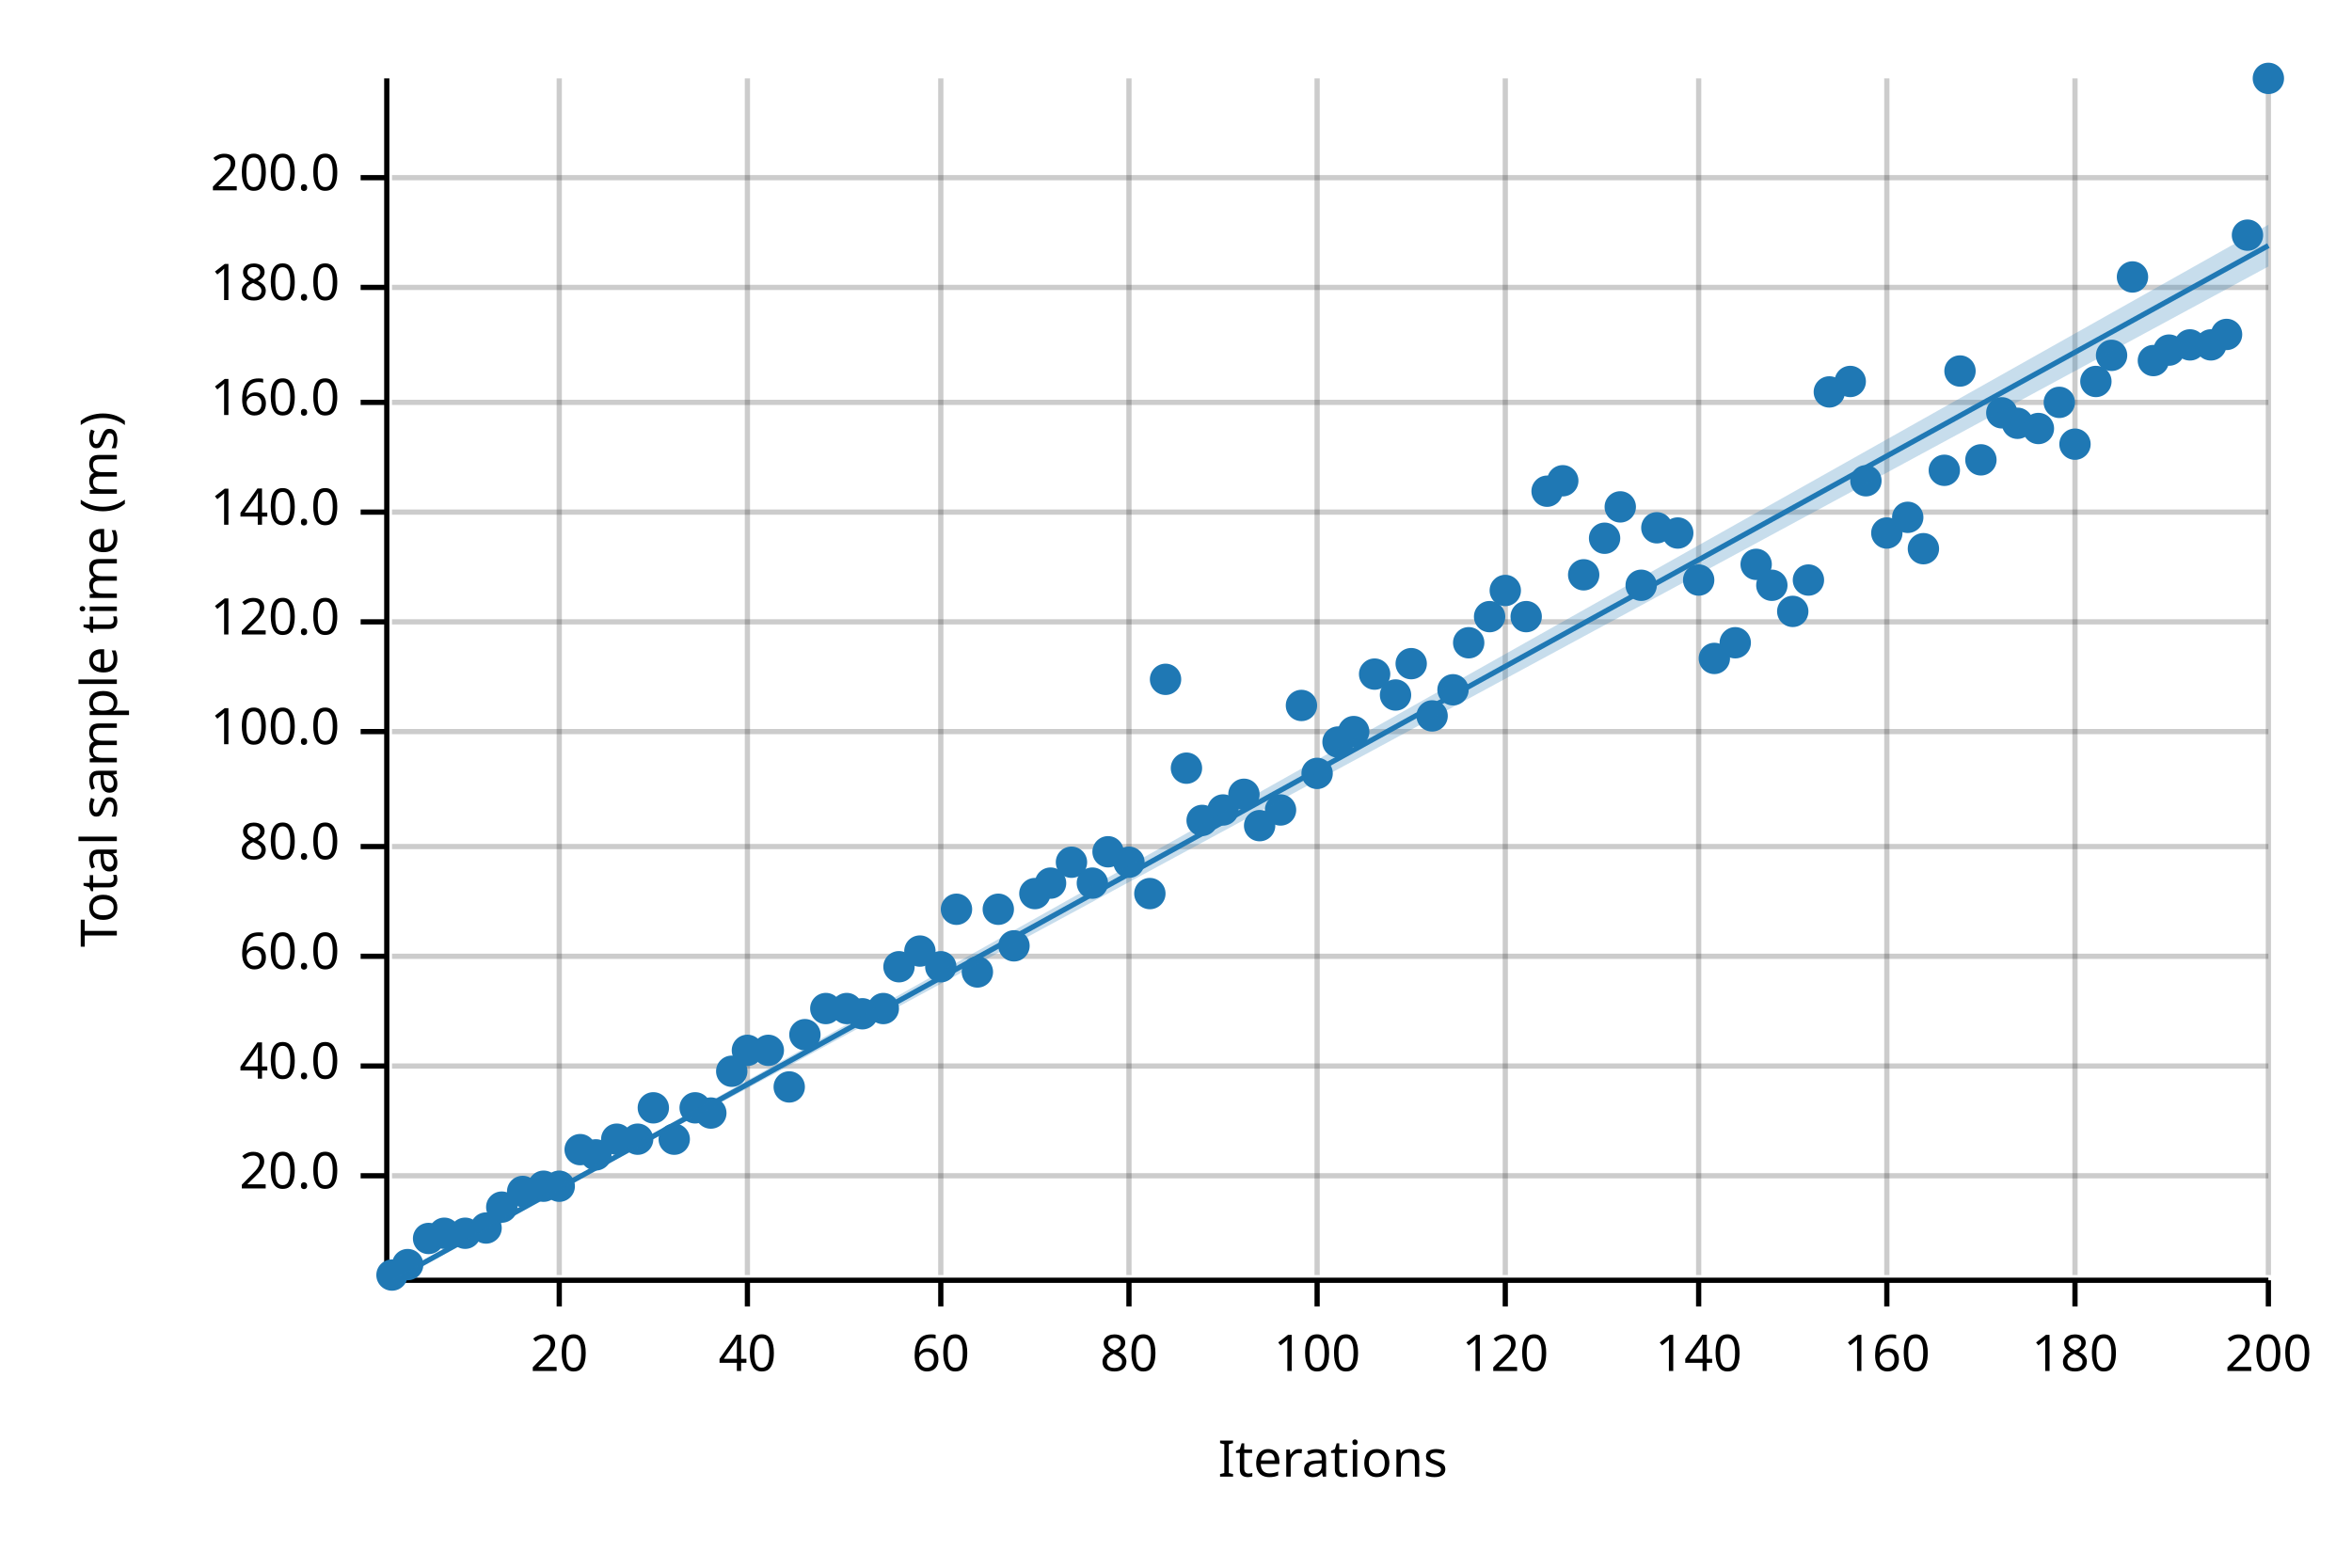
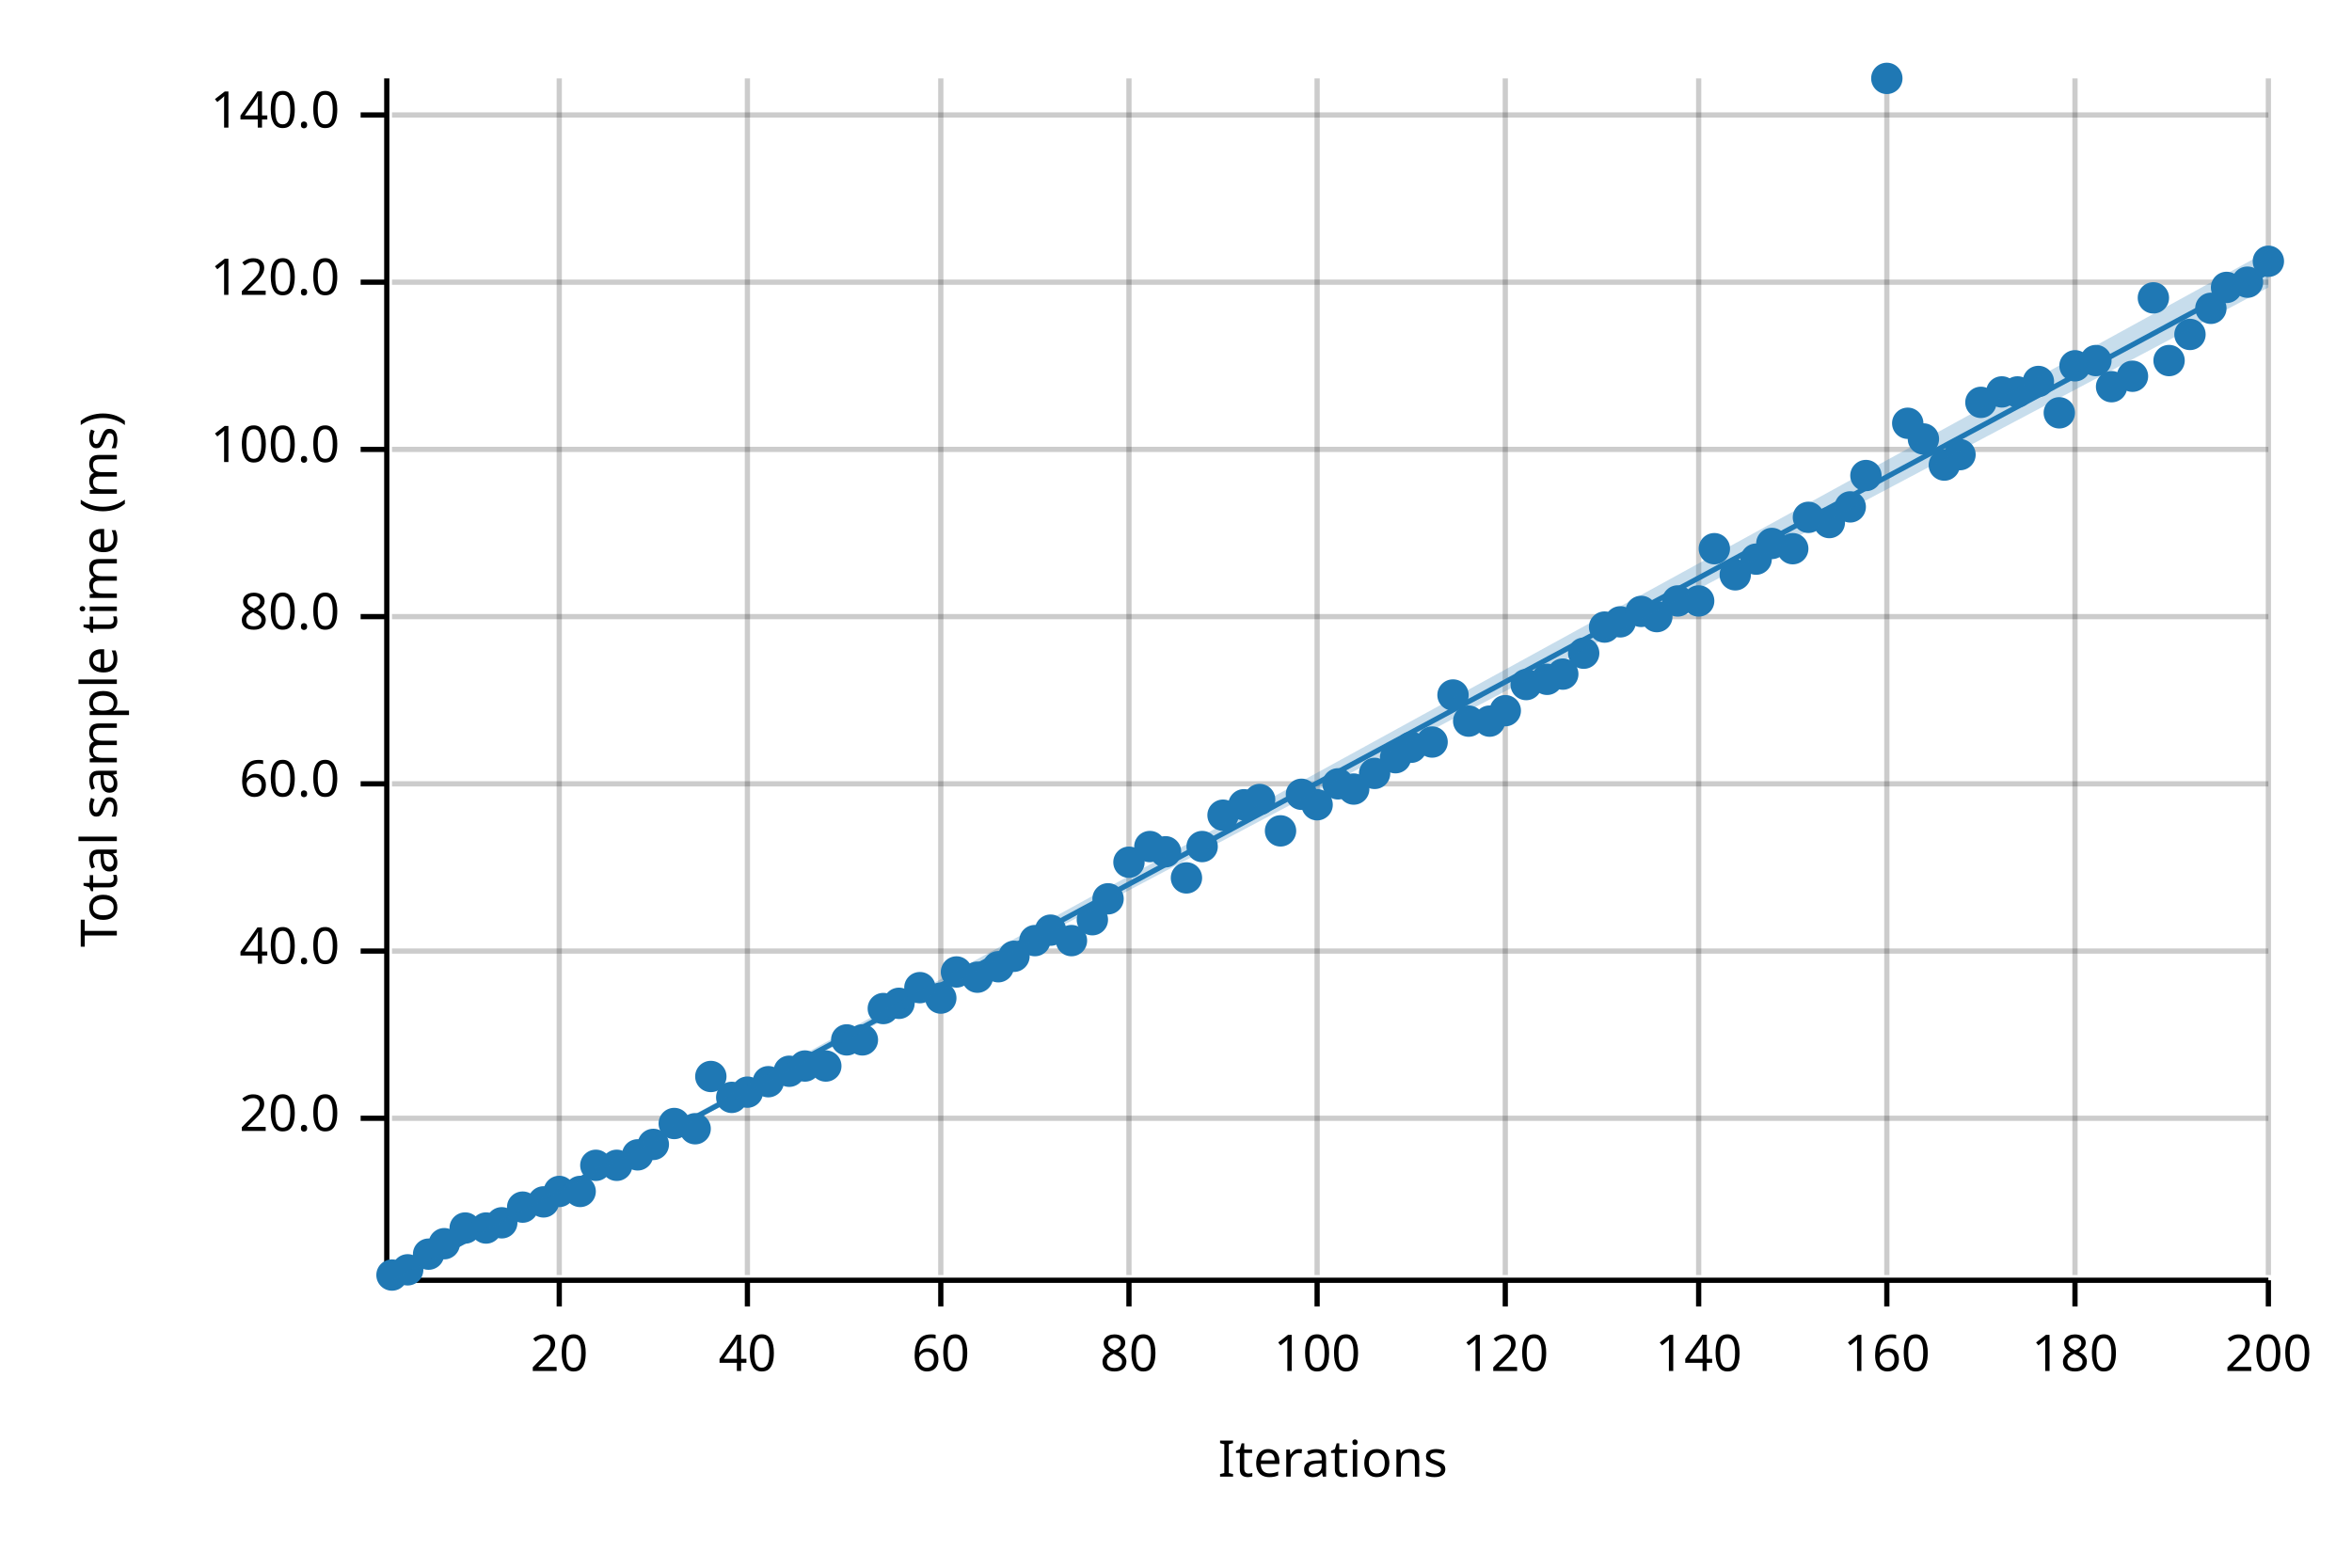
<svg xmlns="http://www.w3.org/2000/svg" width="450" height="300" viewBox="0 0 450 300">
  <text x="15" y="130" dy="0.76em" text-anchor="middle" font-family="sans-serif" font-size="9.677" opacity="1" fill="#000000" transform="rotate(270, 15, 130)">
Total sample time (ms)
</text>
  <text x="255" y="285" dy="-0.5ex" text-anchor="middle" font-family="sans-serif" font-size="9.677" opacity="1" fill="#000000">
Iterations
</text>
  <line opacity="0.2" stroke="#000000" stroke-width="1" x1="107" y1="244" x2="107" y2="15" />
  <line opacity="0.2" stroke="#000000" stroke-width="1" x1="143" y1="244" x2="143" y2="15" />
  <line opacity="0.2" stroke="#000000" stroke-width="1" x1="180" y1="244" x2="180" y2="15" />
  <line opacity="0.2" stroke="#000000" stroke-width="1" x1="216" y1="244" x2="216" y2="15" />
  <line opacity="0.2" stroke="#000000" stroke-width="1" x1="252" y1="244" x2="252" y2="15" />
  <line opacity="0.2" stroke="#000000" stroke-width="1" x1="288" y1="244" x2="288" y2="15" />
  <line opacity="0.2" stroke="#000000" stroke-width="1" x1="325" y1="244" x2="325" y2="15" />
  <line opacity="0.2" stroke="#000000" stroke-width="1" x1="361" y1="244" x2="361" y2="15" />
  <line opacity="0.2" stroke="#000000" stroke-width="1" x1="397" y1="244" x2="397" y2="15" />
  <line opacity="0.2" stroke="#000000" stroke-width="1" x1="434" y1="244" x2="434" y2="15" />
-   <line opacity="0.2" stroke="#000000" stroke-width="1" x1="75" y1="225" x2="434" y2="225" />
-   <line opacity="0.2" stroke="#000000" stroke-width="1" x1="75" y1="204" x2="434" y2="204" />
-   <line opacity="0.2" stroke="#000000" stroke-width="1" x1="75" y1="183" x2="434" y2="183" />
-   <line opacity="0.2" stroke="#000000" stroke-width="1" x1="75" y1="162" x2="434" y2="162" />
-   <line opacity="0.2" stroke="#000000" stroke-width="1" x1="75" y1="140" x2="434" y2="140" />
-   <line opacity="0.2" stroke="#000000" stroke-width="1" x1="75" y1="119" x2="434" y2="119" />
-   <line opacity="0.2" stroke="#000000" stroke-width="1" x1="75" y1="98" x2="434" y2="98" />
-   <line opacity="0.2" stroke="#000000" stroke-width="1" x1="75" y1="77" x2="434" y2="77" />
-   <line opacity="0.2" stroke="#000000" stroke-width="1" x1="75" y1="55" x2="434" y2="55" />
-   <line opacity="0.2" stroke="#000000" stroke-width="1" x1="75" y1="34" x2="434" y2="34" />
+   <line opacity="0.2" stroke="#000000" stroke-width="1" x1="75" y1="214" x2="434" y2="214" />
+   <line opacity="0.2" stroke="#000000" stroke-width="1" x1="75" y1="182" x2="434" y2="182" />
+   <line opacity="0.2" stroke="#000000" stroke-width="1" x1="75" y1="150" x2="434" y2="150" />
+   <line opacity="0.2" stroke="#000000" stroke-width="1" x1="75" y1="118" x2="434" y2="118" />
+   <line opacity="0.2" stroke="#000000" stroke-width="1" x1="75" y1="86" x2="434" y2="86" />
+   <line opacity="0.2" stroke="#000000" stroke-width="1" x1="75" y1="54" x2="434" y2="54" />
+   <line opacity="0.2" stroke="#000000" stroke-width="1" x1="75" y1="22" x2="434" y2="22" />
  <polyline fill="none" opacity="1" stroke="#000000" stroke-width="1" points="74,15 74,244 " />
-   <text x="65" y="225" dy="0.5ex" text-anchor="end" font-family="sans-serif" font-size="9.677" opacity="1" fill="#000000">
+   <text x="65" y="214" dy="0.5ex" text-anchor="end" font-family="sans-serif" font-size="9.677" opacity="1" fill="#000000">
20.0
</text>
-   <polyline fill="none" opacity="1" stroke="#000000" stroke-width="1" points="69,225 74,225 " />
-   <text x="65" y="204" dy="0.5ex" text-anchor="end" font-family="sans-serif" font-size="9.677" opacity="1" fill="#000000">
+   <polyline fill="none" opacity="1" stroke="#000000" stroke-width="1" points="69,214 74,214 " />
+   <text x="65" y="182" dy="0.5ex" text-anchor="end" font-family="sans-serif" font-size="9.677" opacity="1" fill="#000000">
40.0
</text>
-   <polyline fill="none" opacity="1" stroke="#000000" stroke-width="1" points="69,204 74,204 " />
-   <text x="65" y="183" dy="0.5ex" text-anchor="end" font-family="sans-serif" font-size="9.677" opacity="1" fill="#000000">
+   <polyline fill="none" opacity="1" stroke="#000000" stroke-width="1" points="69,182 74,182 " />
+   <text x="65" y="150" dy="0.5ex" text-anchor="end" font-family="sans-serif" font-size="9.677" opacity="1" fill="#000000">
60.0
</text>
-   <polyline fill="none" opacity="1" stroke="#000000" stroke-width="1" points="69,183 74,183 " />
-   <text x="65" y="162" dy="0.5ex" text-anchor="end" font-family="sans-serif" font-size="9.677" opacity="1" fill="#000000">
+   <polyline fill="none" opacity="1" stroke="#000000" stroke-width="1" points="69,150 74,150 " />
+   <text x="65" y="118" dy="0.5ex" text-anchor="end" font-family="sans-serif" font-size="9.677" opacity="1" fill="#000000">
80.0
</text>
-   <polyline fill="none" opacity="1" stroke="#000000" stroke-width="1" points="69,162 74,162 " />
-   <text x="65" y="140" dy="0.5ex" text-anchor="end" font-family="sans-serif" font-size="9.677" opacity="1" fill="#000000">
+   <polyline fill="none" opacity="1" stroke="#000000" stroke-width="1" points="69,118 74,118 " />
+   <text x="65" y="86" dy="0.5ex" text-anchor="end" font-family="sans-serif" font-size="9.677" opacity="1" fill="#000000">
100.0
</text>
-   <polyline fill="none" opacity="1" stroke="#000000" stroke-width="1" points="69,140 74,140 " />
-   <text x="65" y="119" dy="0.5ex" text-anchor="end" font-family="sans-serif" font-size="9.677" opacity="1" fill="#000000">
+   <polyline fill="none" opacity="1" stroke="#000000" stroke-width="1" points="69,86 74,86 " />
+   <text x="65" y="54" dy="0.5ex" text-anchor="end" font-family="sans-serif" font-size="9.677" opacity="1" fill="#000000">
120.0
</text>
-   <polyline fill="none" opacity="1" stroke="#000000" stroke-width="1" points="69,119 74,119 " />
-   <text x="65" y="98" dy="0.5ex" text-anchor="end" font-family="sans-serif" font-size="9.677" opacity="1" fill="#000000">
+   <polyline fill="none" opacity="1" stroke="#000000" stroke-width="1" points="69,54 74,54 " />
+   <text x="65" y="22" dy="0.5ex" text-anchor="end" font-family="sans-serif" font-size="9.677" opacity="1" fill="#000000">
140.0
</text>
-   <polyline fill="none" opacity="1" stroke="#000000" stroke-width="1" points="69,98 74,98 " />
-   <text x="65" y="77" dy="0.5ex" text-anchor="end" font-family="sans-serif" font-size="9.677" opacity="1" fill="#000000">
- 160.0
- </text>
-   <polyline fill="none" opacity="1" stroke="#000000" stroke-width="1" points="69,77 74,77 " />
-   <text x="65" y="55" dy="0.5ex" text-anchor="end" font-family="sans-serif" font-size="9.677" opacity="1" fill="#000000">
- 180.0
- </text>
-   <polyline fill="none" opacity="1" stroke="#000000" stroke-width="1" points="69,55 74,55 " />
-   <text x="65" y="34" dy="0.5ex" text-anchor="end" font-family="sans-serif" font-size="9.677" opacity="1" fill="#000000">
- 200.0
- </text>
-   <polyline fill="none" opacity="1" stroke="#000000" stroke-width="1" points="69,34 74,34 " />
+   <polyline fill="none" opacity="1" stroke="#000000" stroke-width="1" points="69,22 74,22 " />
  <polyline fill="none" opacity="1" stroke="#000000" stroke-width="1" points="75,245 434,245 " />
  <text x="107" y="255" dy="0.76em" text-anchor="middle" font-family="sans-serif" font-size="9.677" opacity="1" fill="#000000">
20
</text>
  <polyline fill="none" opacity="1" stroke="#000000" stroke-width="1" points="107,245 107,250 " />
  <text x="143" y="255" dy="0.76em" text-anchor="middle" font-family="sans-serif" font-size="9.677" opacity="1" fill="#000000">
40
</text>
  <polyline fill="none" opacity="1" stroke="#000000" stroke-width="1" points="143,245 143,250 " />
  <text x="180" y="255" dy="0.76em" text-anchor="middle" font-family="sans-serif" font-size="9.677" opacity="1" fill="#000000">
60
</text>
  <polyline fill="none" opacity="1" stroke="#000000" stroke-width="1" points="180,245 180,250 " />
  <text x="216" y="255" dy="0.76em" text-anchor="middle" font-family="sans-serif" font-size="9.677" opacity="1" fill="#000000">
80
</text>
  <polyline fill="none" opacity="1" stroke="#000000" stroke-width="1" points="216,245 216,250 " />
  <text x="252" y="255" dy="0.76em" text-anchor="middle" font-family="sans-serif" font-size="9.677" opacity="1" fill="#000000">
100
</text>
  <polyline fill="none" opacity="1" stroke="#000000" stroke-width="1" points="252,245 252,250 " />
  <text x="288" y="255" dy="0.76em" text-anchor="middle" font-family="sans-serif" font-size="9.677" opacity="1" fill="#000000">
120
</text>
  <polyline fill="none" opacity="1" stroke="#000000" stroke-width="1" points="288,245 288,250 " />
  <text x="325" y="255" dy="0.76em" text-anchor="middle" font-family="sans-serif" font-size="9.677" opacity="1" fill="#000000">
140
</text>
  <polyline fill="none" opacity="1" stroke="#000000" stroke-width="1" points="325,245 325,250 " />
  <text x="361" y="255" dy="0.76em" text-anchor="middle" font-family="sans-serif" font-size="9.677" opacity="1" fill="#000000">
160
</text>
  <polyline fill="none" opacity="1" stroke="#000000" stroke-width="1" points="361,245 361,250 " />
  <text x="397" y="255" dy="0.76em" text-anchor="middle" font-family="sans-serif" font-size="9.677" opacity="1" fill="#000000">
180
</text>
  <polyline fill="none" opacity="1" stroke="#000000" stroke-width="1" points="397,245 397,250 " />
  <text x="434" y="255" dy="0.76em" text-anchor="middle" font-family="sans-serif" font-size="9.677" opacity="1" fill="#000000">
200
</text>
  <polyline fill="none" opacity="1" stroke="#000000" stroke-width="1" points="434,245 434,250 " />
  <circle cx="75" cy="244" r="3" opacity="1" fill="#1F78B4" stroke="none" stroke-width="1" />
-   <circle cx="78" cy="242" r="3" opacity="1" fill="#1F78B4" stroke="none" stroke-width="1" />
-   <circle cx="82" cy="237" r="3" opacity="1" fill="#1F78B4" stroke="none" stroke-width="1" />
-   <circle cx="85" cy="236" r="3" opacity="1" fill="#1F78B4" stroke="none" stroke-width="1" />
-   <circle cx="89" cy="236" r="3" opacity="1" fill="#1F78B4" stroke="none" stroke-width="1" />
+   <circle cx="78" cy="243" r="3" opacity="1" fill="#1F78B4" stroke="none" stroke-width="1" />
+   <circle cx="82" cy="240" r="3" opacity="1" fill="#1F78B4" stroke="none" stroke-width="1" />
+   <circle cx="85" cy="238" r="3" opacity="1" fill="#1F78B4" stroke="none" stroke-width="1" />
+   <circle cx="89" cy="235" r="3" opacity="1" fill="#1F78B4" stroke="none" stroke-width="1" />
  <circle cx="93" cy="235" r="3" opacity="1" fill="#1F78B4" stroke="none" stroke-width="1" />
-   <circle cx="96" cy="231" r="3" opacity="1" fill="#1F78B4" stroke="none" stroke-width="1" />
-   <circle cx="100" cy="228" r="3" opacity="1" fill="#1F78B4" stroke="none" stroke-width="1" />
-   <circle cx="104" cy="227" r="3" opacity="1" fill="#1F78B4" stroke="none" stroke-width="1" />
-   <circle cx="107" cy="227" r="3" opacity="1" fill="#1F78B4" stroke="none" stroke-width="1" />
-   <circle cx="111" cy="220" r="3" opacity="1" fill="#1F78B4" stroke="none" stroke-width="1" />
-   <circle cx="114" cy="221" r="3" opacity="1" fill="#1F78B4" stroke="none" stroke-width="1" />
-   <circle cx="118" cy="218" r="3" opacity="1" fill="#1F78B4" stroke="none" stroke-width="1" />
-   <circle cx="122" cy="218" r="3" opacity="1" fill="#1F78B4" stroke="none" stroke-width="1" />
-   <circle cx="125" cy="212" r="3" opacity="1" fill="#1F78B4" stroke="none" stroke-width="1" />
-   <circle cx="129" cy="218" r="3" opacity="1" fill="#1F78B4" stroke="none" stroke-width="1" />
-   <circle cx="133" cy="212" r="3" opacity="1" fill="#1F78B4" stroke="none" stroke-width="1" />
-   <circle cx="136" cy="213" r="3" opacity="1" fill="#1F78B4" stroke="none" stroke-width="1" />
-   <circle cx="140" cy="205" r="3" opacity="1" fill="#1F78B4" stroke="none" stroke-width="1" />
-   <circle cx="143" cy="201" r="3" opacity="1" fill="#1F78B4" stroke="none" stroke-width="1" />
-   <circle cx="147" cy="201" r="3" opacity="1" fill="#1F78B4" stroke="none" stroke-width="1" />
-   <circle cx="151" cy="208" r="3" opacity="1" fill="#1F78B4" stroke="none" stroke-width="1" />
-   <circle cx="154" cy="198" r="3" opacity="1" fill="#1F78B4" stroke="none" stroke-width="1" />
-   <circle cx="158" cy="193" r="3" opacity="1" fill="#1F78B4" stroke="none" stroke-width="1" />
-   <circle cx="162" cy="193" r="3" opacity="1" fill="#1F78B4" stroke="none" stroke-width="1" />
-   <circle cx="165" cy="194" r="3" opacity="1" fill="#1F78B4" stroke="none" stroke-width="1" />
+   <circle cx="96" cy="234" r="3" opacity="1" fill="#1F78B4" stroke="none" stroke-width="1" />
+   <circle cx="100" cy="231" r="3" opacity="1" fill="#1F78B4" stroke="none" stroke-width="1" />
+   <circle cx="104" cy="230" r="3" opacity="1" fill="#1F78B4" stroke="none" stroke-width="1" />
+   <circle cx="107" cy="228" r="3" opacity="1" fill="#1F78B4" stroke="none" stroke-width="1" />
+   <circle cx="111" cy="228" r="3" opacity="1" fill="#1F78B4" stroke="none" stroke-width="1" />
+   <circle cx="114" cy="223" r="3" opacity="1" fill="#1F78B4" stroke="none" stroke-width="1" />
+   <circle cx="118" cy="223" r="3" opacity="1" fill="#1F78B4" stroke="none" stroke-width="1" />
+   <circle cx="122" cy="221" r="3" opacity="1" fill="#1F78B4" stroke="none" stroke-width="1" />
+   <circle cx="125" cy="219" r="3" opacity="1" fill="#1F78B4" stroke="none" stroke-width="1" />
+   <circle cx="129" cy="215" r="3" opacity="1" fill="#1F78B4" stroke="none" stroke-width="1" />
+   <circle cx="133" cy="216" r="3" opacity="1" fill="#1F78B4" stroke="none" stroke-width="1" />
+   <circle cx="136" cy="206" r="3" opacity="1" fill="#1F78B4" stroke="none" stroke-width="1" />
+   <circle cx="140" cy="210" r="3" opacity="1" fill="#1F78B4" stroke="none" stroke-width="1" />
+   <circle cx="143" cy="209" r="3" opacity="1" fill="#1F78B4" stroke="none" stroke-width="1" />
+   <circle cx="147" cy="207" r="3" opacity="1" fill="#1F78B4" stroke="none" stroke-width="1" />
+   <circle cx="151" cy="205" r="3" opacity="1" fill="#1F78B4" stroke="none" stroke-width="1" />
+   <circle cx="154" cy="204" r="3" opacity="1" fill="#1F78B4" stroke="none" stroke-width="1" />
+   <circle cx="158" cy="204" r="3" opacity="1" fill="#1F78B4" stroke="none" stroke-width="1" />
+   <circle cx="162" cy="199" r="3" opacity="1" fill="#1F78B4" stroke="none" stroke-width="1" />
+   <circle cx="165" cy="199" r="3" opacity="1" fill="#1F78B4" stroke="none" stroke-width="1" />
  <circle cx="169" cy="193" r="3" opacity="1" fill="#1F78B4" stroke="none" stroke-width="1" />
-   <circle cx="172" cy="185" r="3" opacity="1" fill="#1F78B4" stroke="none" stroke-width="1" />
-   <circle cx="176" cy="182" r="3" opacity="1" fill="#1F78B4" stroke="none" stroke-width="1" />
-   <circle cx="180" cy="185" r="3" opacity="1" fill="#1F78B4" stroke="none" stroke-width="1" />
-   <circle cx="183" cy="174" r="3" opacity="1" fill="#1F78B4" stroke="none" stroke-width="1" />
-   <circle cx="187" cy="186" r="3" opacity="1" fill="#1F78B4" stroke="none" stroke-width="1" />
-   <circle cx="191" cy="174" r="3" opacity="1" fill="#1F78B4" stroke="none" stroke-width="1" />
-   <circle cx="194" cy="181" r="3" opacity="1" fill="#1F78B4" stroke="none" stroke-width="1" />
-   <circle cx="198" cy="171" r="3" opacity="1" fill="#1F78B4" stroke="none" stroke-width="1" />
-   <circle cx="201" cy="169" r="3" opacity="1" fill="#1F78B4" stroke="none" stroke-width="1" />
-   <circle cx="205" cy="165" r="3" opacity="1" fill="#1F78B4" stroke="none" stroke-width="1" />
-   <circle cx="209" cy="169" r="3" opacity="1" fill="#1F78B4" stroke="none" stroke-width="1" />
-   <circle cx="212" cy="163" r="3" opacity="1" fill="#1F78B4" stroke="none" stroke-width="1" />
+   <circle cx="172" cy="192" r="3" opacity="1" fill="#1F78B4" stroke="none" stroke-width="1" />
+   <circle cx="176" cy="189" r="3" opacity="1" fill="#1F78B4" stroke="none" stroke-width="1" />
+   <circle cx="180" cy="191" r="3" opacity="1" fill="#1F78B4" stroke="none" stroke-width="1" />
+   <circle cx="183" cy="186" r="3" opacity="1" fill="#1F78B4" stroke="none" stroke-width="1" />
+   <circle cx="187" cy="187" r="3" opacity="1" fill="#1F78B4" stroke="none" stroke-width="1" />
+   <circle cx="191" cy="185" r="3" opacity="1" fill="#1F78B4" stroke="none" stroke-width="1" />
+   <circle cx="194" cy="183" r="3" opacity="1" fill="#1F78B4" stroke="none" stroke-width="1" />
+   <circle cx="198" cy="180" r="3" opacity="1" fill="#1F78B4" stroke="none" stroke-width="1" />
+   <circle cx="201" cy="178" r="3" opacity="1" fill="#1F78B4" stroke="none" stroke-width="1" />
+   <circle cx="205" cy="180" r="3" opacity="1" fill="#1F78B4" stroke="none" stroke-width="1" />
+   <circle cx="209" cy="176" r="3" opacity="1" fill="#1F78B4" stroke="none" stroke-width="1" />
+   <circle cx="212" cy="172" r="3" opacity="1" fill="#1F78B4" stroke="none" stroke-width="1" />
  <circle cx="216" cy="165" r="3" opacity="1" fill="#1F78B4" stroke="none" stroke-width="1" />
-   <circle cx="220" cy="171" r="3" opacity="1" fill="#1F78B4" stroke="none" stroke-width="1" />
-   <circle cx="223" cy="130" r="3" opacity="1" fill="#1F78B4" stroke="none" stroke-width="1" />
-   <circle cx="227" cy="147" r="3" opacity="1" fill="#1F78B4" stroke="none" stroke-width="1" />
-   <circle cx="230" cy="157" r="3" opacity="1" fill="#1F78B4" stroke="none" stroke-width="1" />
-   <circle cx="234" cy="155" r="3" opacity="1" fill="#1F78B4" stroke="none" stroke-width="1" />
-   <circle cx="238" cy="152" r="3" opacity="1" fill="#1F78B4" stroke="none" stroke-width="1" />
-   <circle cx="241" cy="158" r="3" opacity="1" fill="#1F78B4" stroke="none" stroke-width="1" />
-   <circle cx="245" cy="155" r="3" opacity="1" fill="#1F78B4" stroke="none" stroke-width="1" />
-   <circle cx="249" cy="135" r="3" opacity="1" fill="#1F78B4" stroke="none" stroke-width="1" />
-   <circle cx="252" cy="148" r="3" opacity="1" fill="#1F78B4" stroke="none" stroke-width="1" />
-   <circle cx="256" cy="142" r="3" opacity="1" fill="#1F78B4" stroke="none" stroke-width="1" />
-   <circle cx="259" cy="140" r="3" opacity="1" fill="#1F78B4" stroke="none" stroke-width="1" />
-   <circle cx="263" cy="129" r="3" opacity="1" fill="#1F78B4" stroke="none" stroke-width="1" />
-   <circle cx="267" cy="133" r="3" opacity="1" fill="#1F78B4" stroke="none" stroke-width="1" />
-   <circle cx="270" cy="127" r="3" opacity="1" fill="#1F78B4" stroke="none" stroke-width="1" />
-   <circle cx="274" cy="137" r="3" opacity="1" fill="#1F78B4" stroke="none" stroke-width="1" />
-   <circle cx="278" cy="132" r="3" opacity="1" fill="#1F78B4" stroke="none" stroke-width="1" />
-   <circle cx="281" cy="123" r="3" opacity="1" fill="#1F78B4" stroke="none" stroke-width="1" />
-   <circle cx="285" cy="118" r="3" opacity="1" fill="#1F78B4" stroke="none" stroke-width="1" />
-   <circle cx="288" cy="113" r="3" opacity="1" fill="#1F78B4" stroke="none" stroke-width="1" />
-   <circle cx="292" cy="118" r="3" opacity="1" fill="#1F78B4" stroke="none" stroke-width="1" />
-   <circle cx="296" cy="94" r="3" opacity="1" fill="#1F78B4" stroke="none" stroke-width="1" />
-   <circle cx="299" cy="92" r="3" opacity="1" fill="#1F78B4" stroke="none" stroke-width="1" />
-   <circle cx="303" cy="110" r="3" opacity="1" fill="#1F78B4" stroke="none" stroke-width="1" />
-   <circle cx="307" cy="103" r="3" opacity="1" fill="#1F78B4" stroke="none" stroke-width="1" />
-   <circle cx="310" cy="97" r="3" opacity="1" fill="#1F78B4" stroke="none" stroke-width="1" />
-   <circle cx="314" cy="112" r="3" opacity="1" fill="#1F78B4" stroke="none" stroke-width="1" />
-   <circle cx="317" cy="101" r="3" opacity="1" fill="#1F78B4" stroke="none" stroke-width="1" />
-   <circle cx="321" cy="102" r="3" opacity="1" fill="#1F78B4" stroke="none" stroke-width="1" />
-   <circle cx="325" cy="111" r="3" opacity="1" fill="#1F78B4" stroke="none" stroke-width="1" />
-   <circle cx="328" cy="126" r="3" opacity="1" fill="#1F78B4" stroke="none" stroke-width="1" />
-   <circle cx="332" cy="123" r="3" opacity="1" fill="#1F78B4" stroke="none" stroke-width="1" />
-   <circle cx="336" cy="108" r="3" opacity="1" fill="#1F78B4" stroke="none" stroke-width="1" />
-   <circle cx="339" cy="112" r="3" opacity="1" fill="#1F78B4" stroke="none" stroke-width="1" />
-   <circle cx="343" cy="117" r="3" opacity="1" fill="#1F78B4" stroke="none" stroke-width="1" />
-   <circle cx="346" cy="111" r="3" opacity="1" fill="#1F78B4" stroke="none" stroke-width="1" />
-   <circle cx="350" cy="75" r="3" opacity="1" fill="#1F78B4" stroke="none" stroke-width="1" />
-   <circle cx="354" cy="73" r="3" opacity="1" fill="#1F78B4" stroke="none" stroke-width="1" />
-   <circle cx="357" cy="92" r="3" opacity="1" fill="#1F78B4" stroke="none" stroke-width="1" />
-   <circle cx="361" cy="102" r="3" opacity="1" fill="#1F78B4" stroke="none" stroke-width="1" />
-   <circle cx="365" cy="99" r="3" opacity="1" fill="#1F78B4" stroke="none" stroke-width="1" />
-   <circle cx="368" cy="105" r="3" opacity="1" fill="#1F78B4" stroke="none" stroke-width="1" />
-   <circle cx="372" cy="90" r="3" opacity="1" fill="#1F78B4" stroke="none" stroke-width="1" />
-   <circle cx="375" cy="71" r="3" opacity="1" fill="#1F78B4" stroke="none" stroke-width="1" />
-   <circle cx="379" cy="88" r="3" opacity="1" fill="#1F78B4" stroke="none" stroke-width="1" />
-   <circle cx="383" cy="79" r="3" opacity="1" fill="#1F78B4" stroke="none" stroke-width="1" />
-   <circle cx="386" cy="81" r="3" opacity="1" fill="#1F78B4" stroke="none" stroke-width="1" />
-   <circle cx="390" cy="82" r="3" opacity="1" fill="#1F78B4" stroke="none" stroke-width="1" />
-   <circle cx="394" cy="77" r="3" opacity="1" fill="#1F78B4" stroke="none" stroke-width="1" />
-   <circle cx="397" cy="85" r="3" opacity="1" fill="#1F78B4" stroke="none" stroke-width="1" />
-   <circle cx="401" cy="73" r="3" opacity="1" fill="#1F78B4" stroke="none" stroke-width="1" />
-   <circle cx="404" cy="68" r="3" opacity="1" fill="#1F78B4" stroke="none" stroke-width="1" />
-   <circle cx="408" cy="53" r="3" opacity="1" fill="#1F78B4" stroke="none" stroke-width="1" />
-   <circle cx="412" cy="69" r="3" opacity="1" fill="#1F78B4" stroke="none" stroke-width="1" />
-   <circle cx="415" cy="67" r="3" opacity="1" fill="#1F78B4" stroke="none" stroke-width="1" />
-   <circle cx="419" cy="66" r="3" opacity="1" fill="#1F78B4" stroke="none" stroke-width="1" />
-   <circle cx="423" cy="66" r="3" opacity="1" fill="#1F78B4" stroke="none" stroke-width="1" />
-   <circle cx="426" cy="64" r="3" opacity="1" fill="#1F78B4" stroke="none" stroke-width="1" />
-   <circle cx="430" cy="45" r="3" opacity="1" fill="#1F78B4" stroke="none" stroke-width="1" />
-   <circle cx="434" cy="15" r="3" opacity="1" fill="#1F78B4" stroke="none" stroke-width="1" />
-   <polyline fill="none" opacity="1" stroke="#1F78B4" stroke-width="1" points="75,245 434,47 " />
-   <polygon opacity="0.25" fill="#1F78B4" points="75,245 434,51 434,43 " />
+   <circle cx="220" cy="162" r="3" opacity="1" fill="#1F78B4" stroke="none" stroke-width="1" />
+   <circle cx="223" cy="163" r="3" opacity="1" fill="#1F78B4" stroke="none" stroke-width="1" />
+   <circle cx="227" cy="168" r="3" opacity="1" fill="#1F78B4" stroke="none" stroke-width="1" />
+   <circle cx="230" cy="162" r="3" opacity="1" fill="#1F78B4" stroke="none" stroke-width="1" />
+   <circle cx="234" cy="156" r="3" opacity="1" fill="#1F78B4" stroke="none" stroke-width="1" />
+   <circle cx="238" cy="154" r="3" opacity="1" fill="#1F78B4" stroke="none" stroke-width="1" />
+   <circle cx="241" cy="153" r="3" opacity="1" fill="#1F78B4" stroke="none" stroke-width="1" />
+   <circle cx="245" cy="159" r="3" opacity="1" fill="#1F78B4" stroke="none" stroke-width="1" />
+   <circle cx="249" cy="152" r="3" opacity="1" fill="#1F78B4" stroke="none" stroke-width="1" />
+   <circle cx="252" cy="154" r="3" opacity="1" fill="#1F78B4" stroke="none" stroke-width="1" />
+   <circle cx="256" cy="150" r="3" opacity="1" fill="#1F78B4" stroke="none" stroke-width="1" />
+   <circle cx="259" cy="151" r="3" opacity="1" fill="#1F78B4" stroke="none" stroke-width="1" />
+   <circle cx="263" cy="148" r="3" opacity="1" fill="#1F78B4" stroke="none" stroke-width="1" />
+   <circle cx="267" cy="145" r="3" opacity="1" fill="#1F78B4" stroke="none" stroke-width="1" />
+   <circle cx="270" cy="143" r="3" opacity="1" fill="#1F78B4" stroke="none" stroke-width="1" />
+   <circle cx="274" cy="142" r="3" opacity="1" fill="#1F78B4" stroke="none" stroke-width="1" />
+   <circle cx="278" cy="133" r="3" opacity="1" fill="#1F78B4" stroke="none" stroke-width="1" />
+   <circle cx="281" cy="138" r="3" opacity="1" fill="#1F78B4" stroke="none" stroke-width="1" />
+   <circle cx="285" cy="138" r="3" opacity="1" fill="#1F78B4" stroke="none" stroke-width="1" />
+   <circle cx="288" cy="136" r="3" opacity="1" fill="#1F78B4" stroke="none" stroke-width="1" />
+   <circle cx="292" cy="131" r="3" opacity="1" fill="#1F78B4" stroke="none" stroke-width="1" />
+   <circle cx="296" cy="130" r="3" opacity="1" fill="#1F78B4" stroke="none" stroke-width="1" />
+   <circle cx="299" cy="129" r="3" opacity="1" fill="#1F78B4" stroke="none" stroke-width="1" />
+   <circle cx="303" cy="125" r="3" opacity="1" fill="#1F78B4" stroke="none" stroke-width="1" />
+   <circle cx="307" cy="120" r="3" opacity="1" fill="#1F78B4" stroke="none" stroke-width="1" />
+   <circle cx="310" cy="119" r="3" opacity="1" fill="#1F78B4" stroke="none" stroke-width="1" />
+   <circle cx="314" cy="117" r="3" opacity="1" fill="#1F78B4" stroke="none" stroke-width="1" />
+   <circle cx="317" cy="118" r="3" opacity="1" fill="#1F78B4" stroke="none" stroke-width="1" />
+   <circle cx="321" cy="115" r="3" opacity="1" fill="#1F78B4" stroke="none" stroke-width="1" />
+   <circle cx="325" cy="115" r="3" opacity="1" fill="#1F78B4" stroke="none" stroke-width="1" />
+   <circle cx="328" cy="105" r="3" opacity="1" fill="#1F78B4" stroke="none" stroke-width="1" />
+   <circle cx="332" cy="110" r="3" opacity="1" fill="#1F78B4" stroke="none" stroke-width="1" />
+   <circle cx="336" cy="107" r="3" opacity="1" fill="#1F78B4" stroke="none" stroke-width="1" />
+   <circle cx="339" cy="104" r="3" opacity="1" fill="#1F78B4" stroke="none" stroke-width="1" />
+   <circle cx="343" cy="105" r="3" opacity="1" fill="#1F78B4" stroke="none" stroke-width="1" />
+   <circle cx="346" cy="99" r="3" opacity="1" fill="#1F78B4" stroke="none" stroke-width="1" />
+   <circle cx="350" cy="100" r="3" opacity="1" fill="#1F78B4" stroke="none" stroke-width="1" />
+   <circle cx="354" cy="97" r="3" opacity="1" fill="#1F78B4" stroke="none" stroke-width="1" />
+   <circle cx="357" cy="91" r="3" opacity="1" fill="#1F78B4" stroke="none" stroke-width="1" />
+   <circle cx="361" cy="15" r="3" opacity="1" fill="#1F78B4" stroke="none" stroke-width="1" />
+   <circle cx="365" cy="81" r="3" opacity="1" fill="#1F78B4" stroke="none" stroke-width="1" />
+   <circle cx="368" cy="84" r="3" opacity="1" fill="#1F78B4" stroke="none" stroke-width="1" />
+   <circle cx="372" cy="89" r="3" opacity="1" fill="#1F78B4" stroke="none" stroke-width="1" />
+   <circle cx="375" cy="87" r="3" opacity="1" fill="#1F78B4" stroke="none" stroke-width="1" />
+   <circle cx="379" cy="77" r="3" opacity="1" fill="#1F78B4" stroke="none" stroke-width="1" />
+   <circle cx="383" cy="75" r="3" opacity="1" fill="#1F78B4" stroke="none" stroke-width="1" />
+   <circle cx="386" cy="75" r="3" opacity="1" fill="#1F78B4" stroke="none" stroke-width="1" />
+   <circle cx="390" cy="73" r="3" opacity="1" fill="#1F78B4" stroke="none" stroke-width="1" />
+   <circle cx="394" cy="79" r="3" opacity="1" fill="#1F78B4" stroke="none" stroke-width="1" />
+   <circle cx="397" cy="70" r="3" opacity="1" fill="#1F78B4" stroke="none" stroke-width="1" />
+   <circle cx="401" cy="69" r="3" opacity="1" fill="#1F78B4" stroke="none" stroke-width="1" />
+   <circle cx="404" cy="74" r="3" opacity="1" fill="#1F78B4" stroke="none" stroke-width="1" />
+   <circle cx="408" cy="72" r="3" opacity="1" fill="#1F78B4" stroke="none" stroke-width="1" />
+   <circle cx="412" cy="57" r="3" opacity="1" fill="#1F78B4" stroke="none" stroke-width="1" />
+   <circle cx="415" cy="69" r="3" opacity="1" fill="#1F78B4" stroke="none" stroke-width="1" />
+   <circle cx="419" cy="64" r="3" opacity="1" fill="#1F78B4" stroke="none" stroke-width="1" />
+   <circle cx="423" cy="59" r="3" opacity="1" fill="#1F78B4" stroke="none" stroke-width="1" />
+   <circle cx="426" cy="55" r="3" opacity="1" fill="#1F78B4" stroke="none" stroke-width="1" />
+   <circle cx="430" cy="54" r="3" opacity="1" fill="#1F78B4" stroke="none" stroke-width="1" />
+   <circle cx="434" cy="50" r="3" opacity="1" fill="#1F78B4" stroke="none" stroke-width="1" />
+   <polyline fill="none" opacity="1" stroke="#1F78B4" stroke-width="1" points="75,245 434,52 " />
+   <polygon opacity="0.25" fill="#1F78B4" points="75,245 434,55 434,48 " />
</svg>
